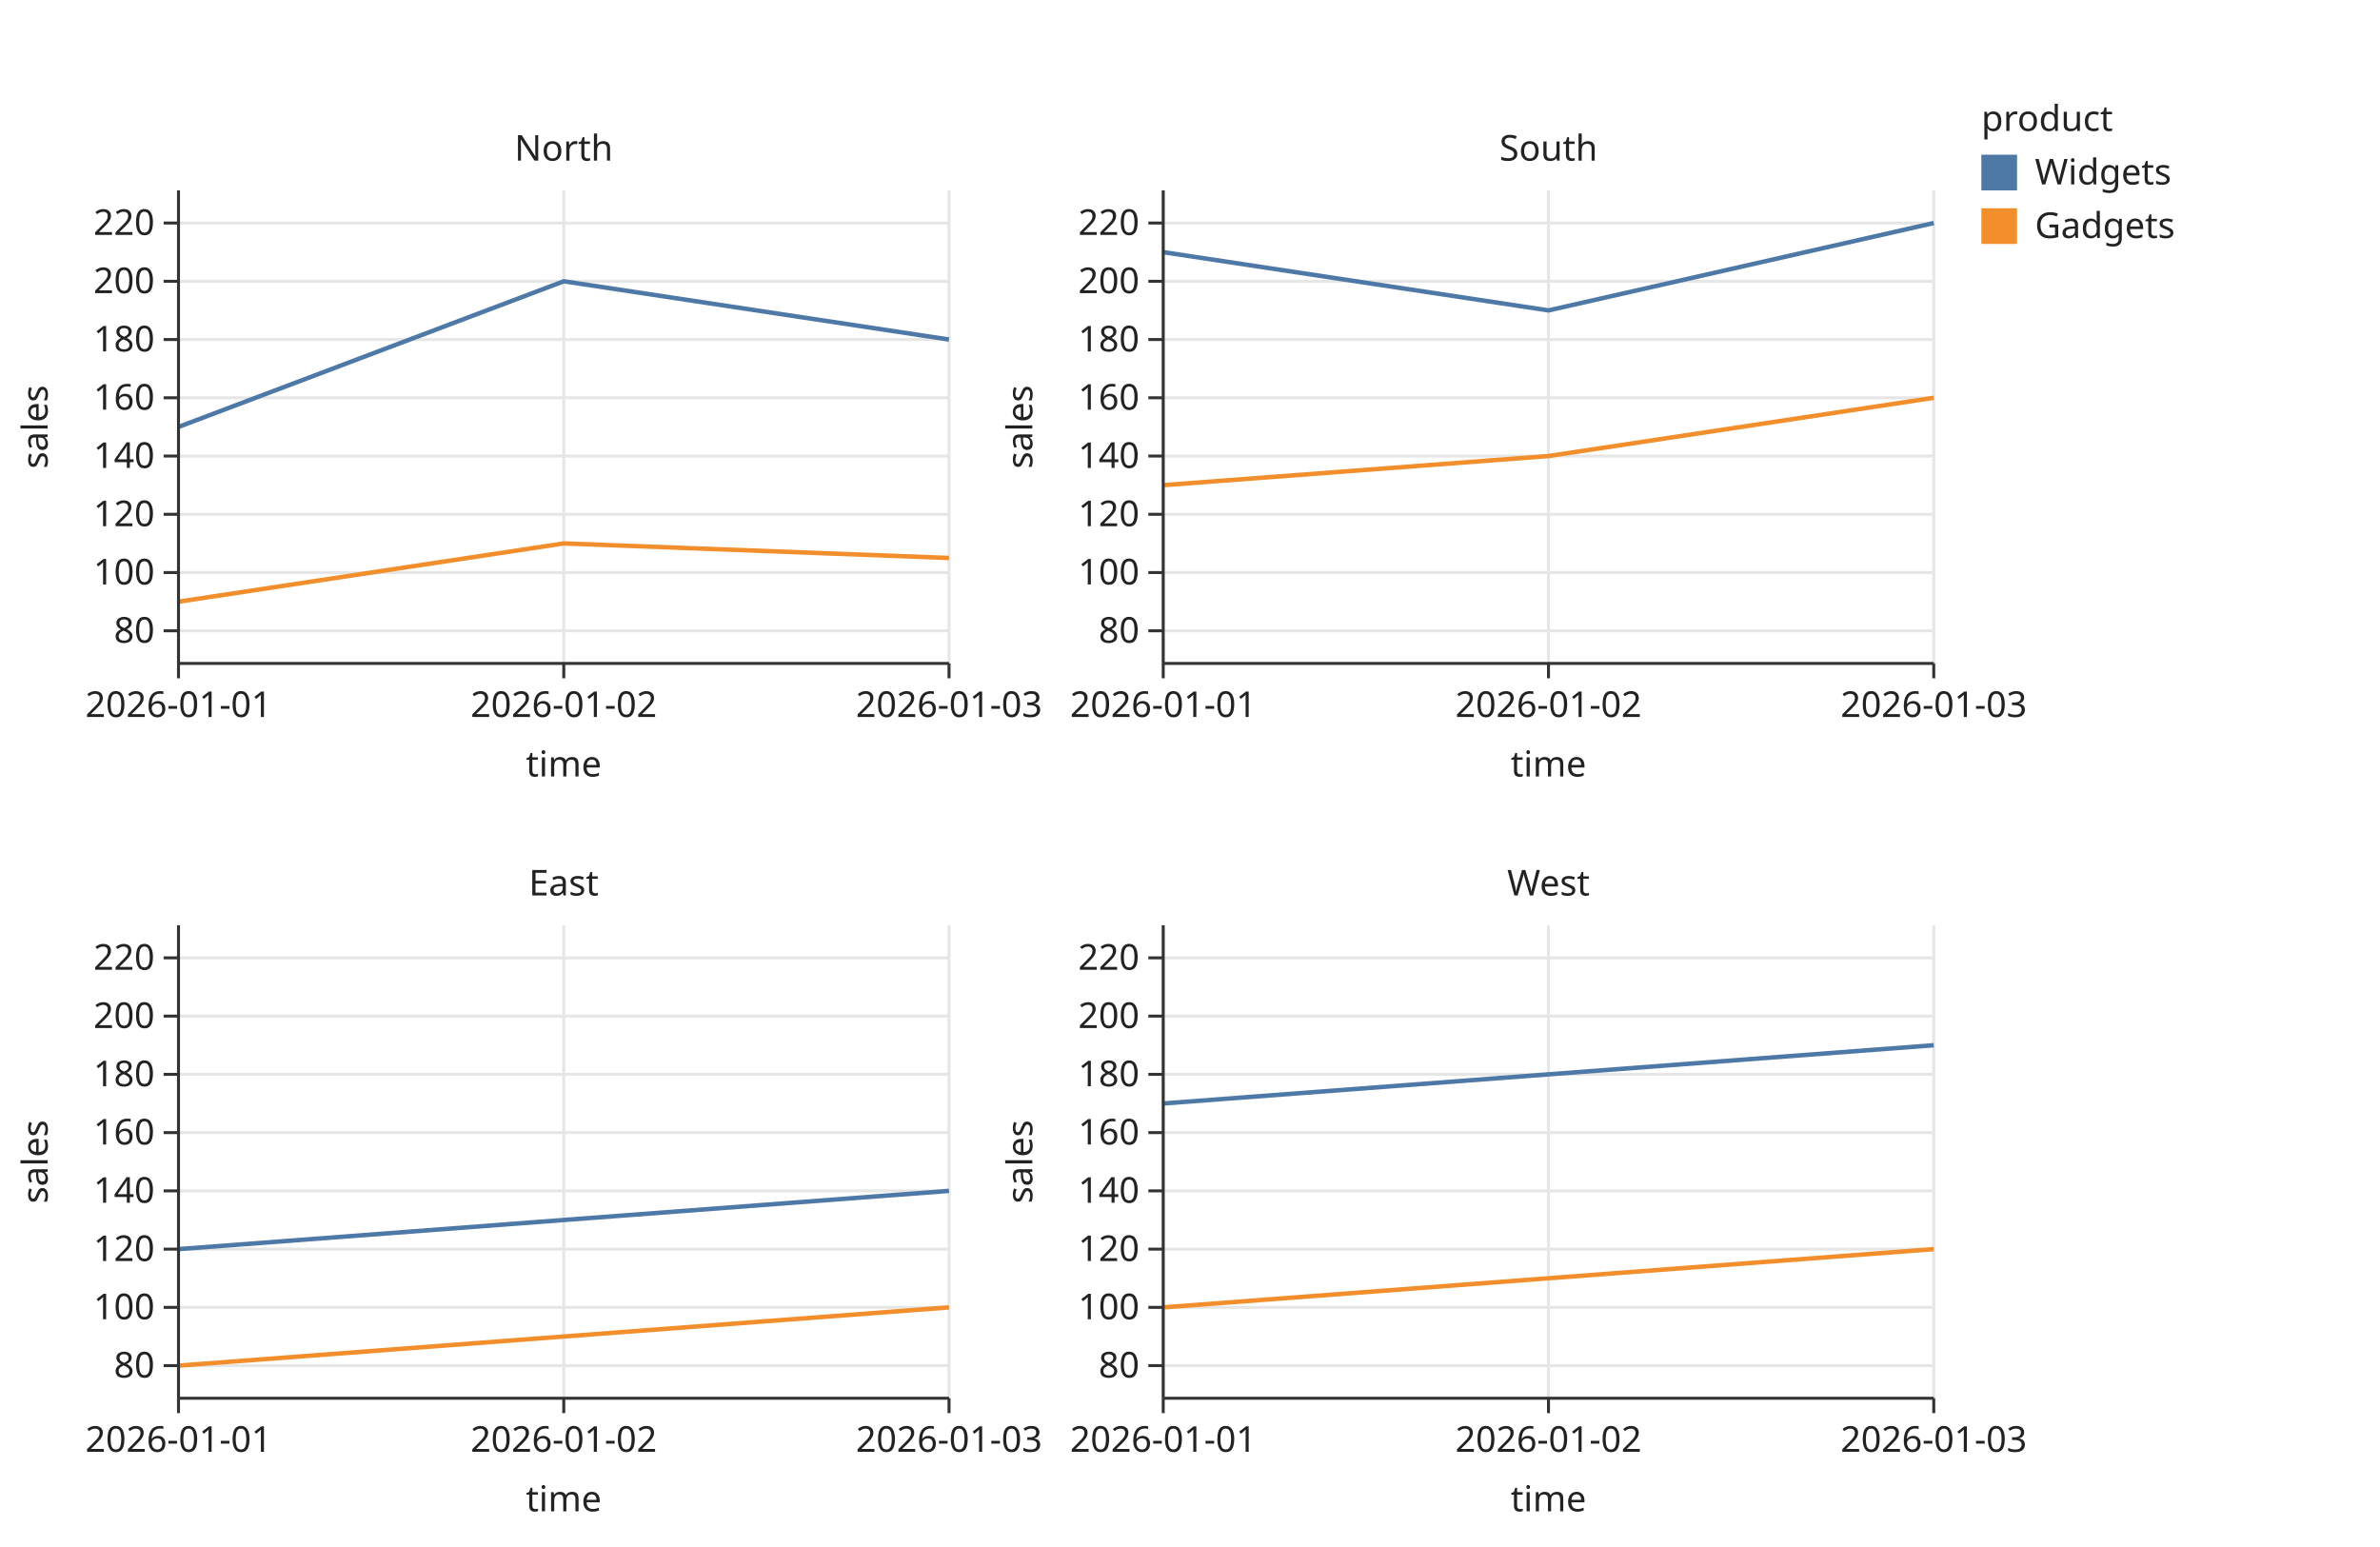
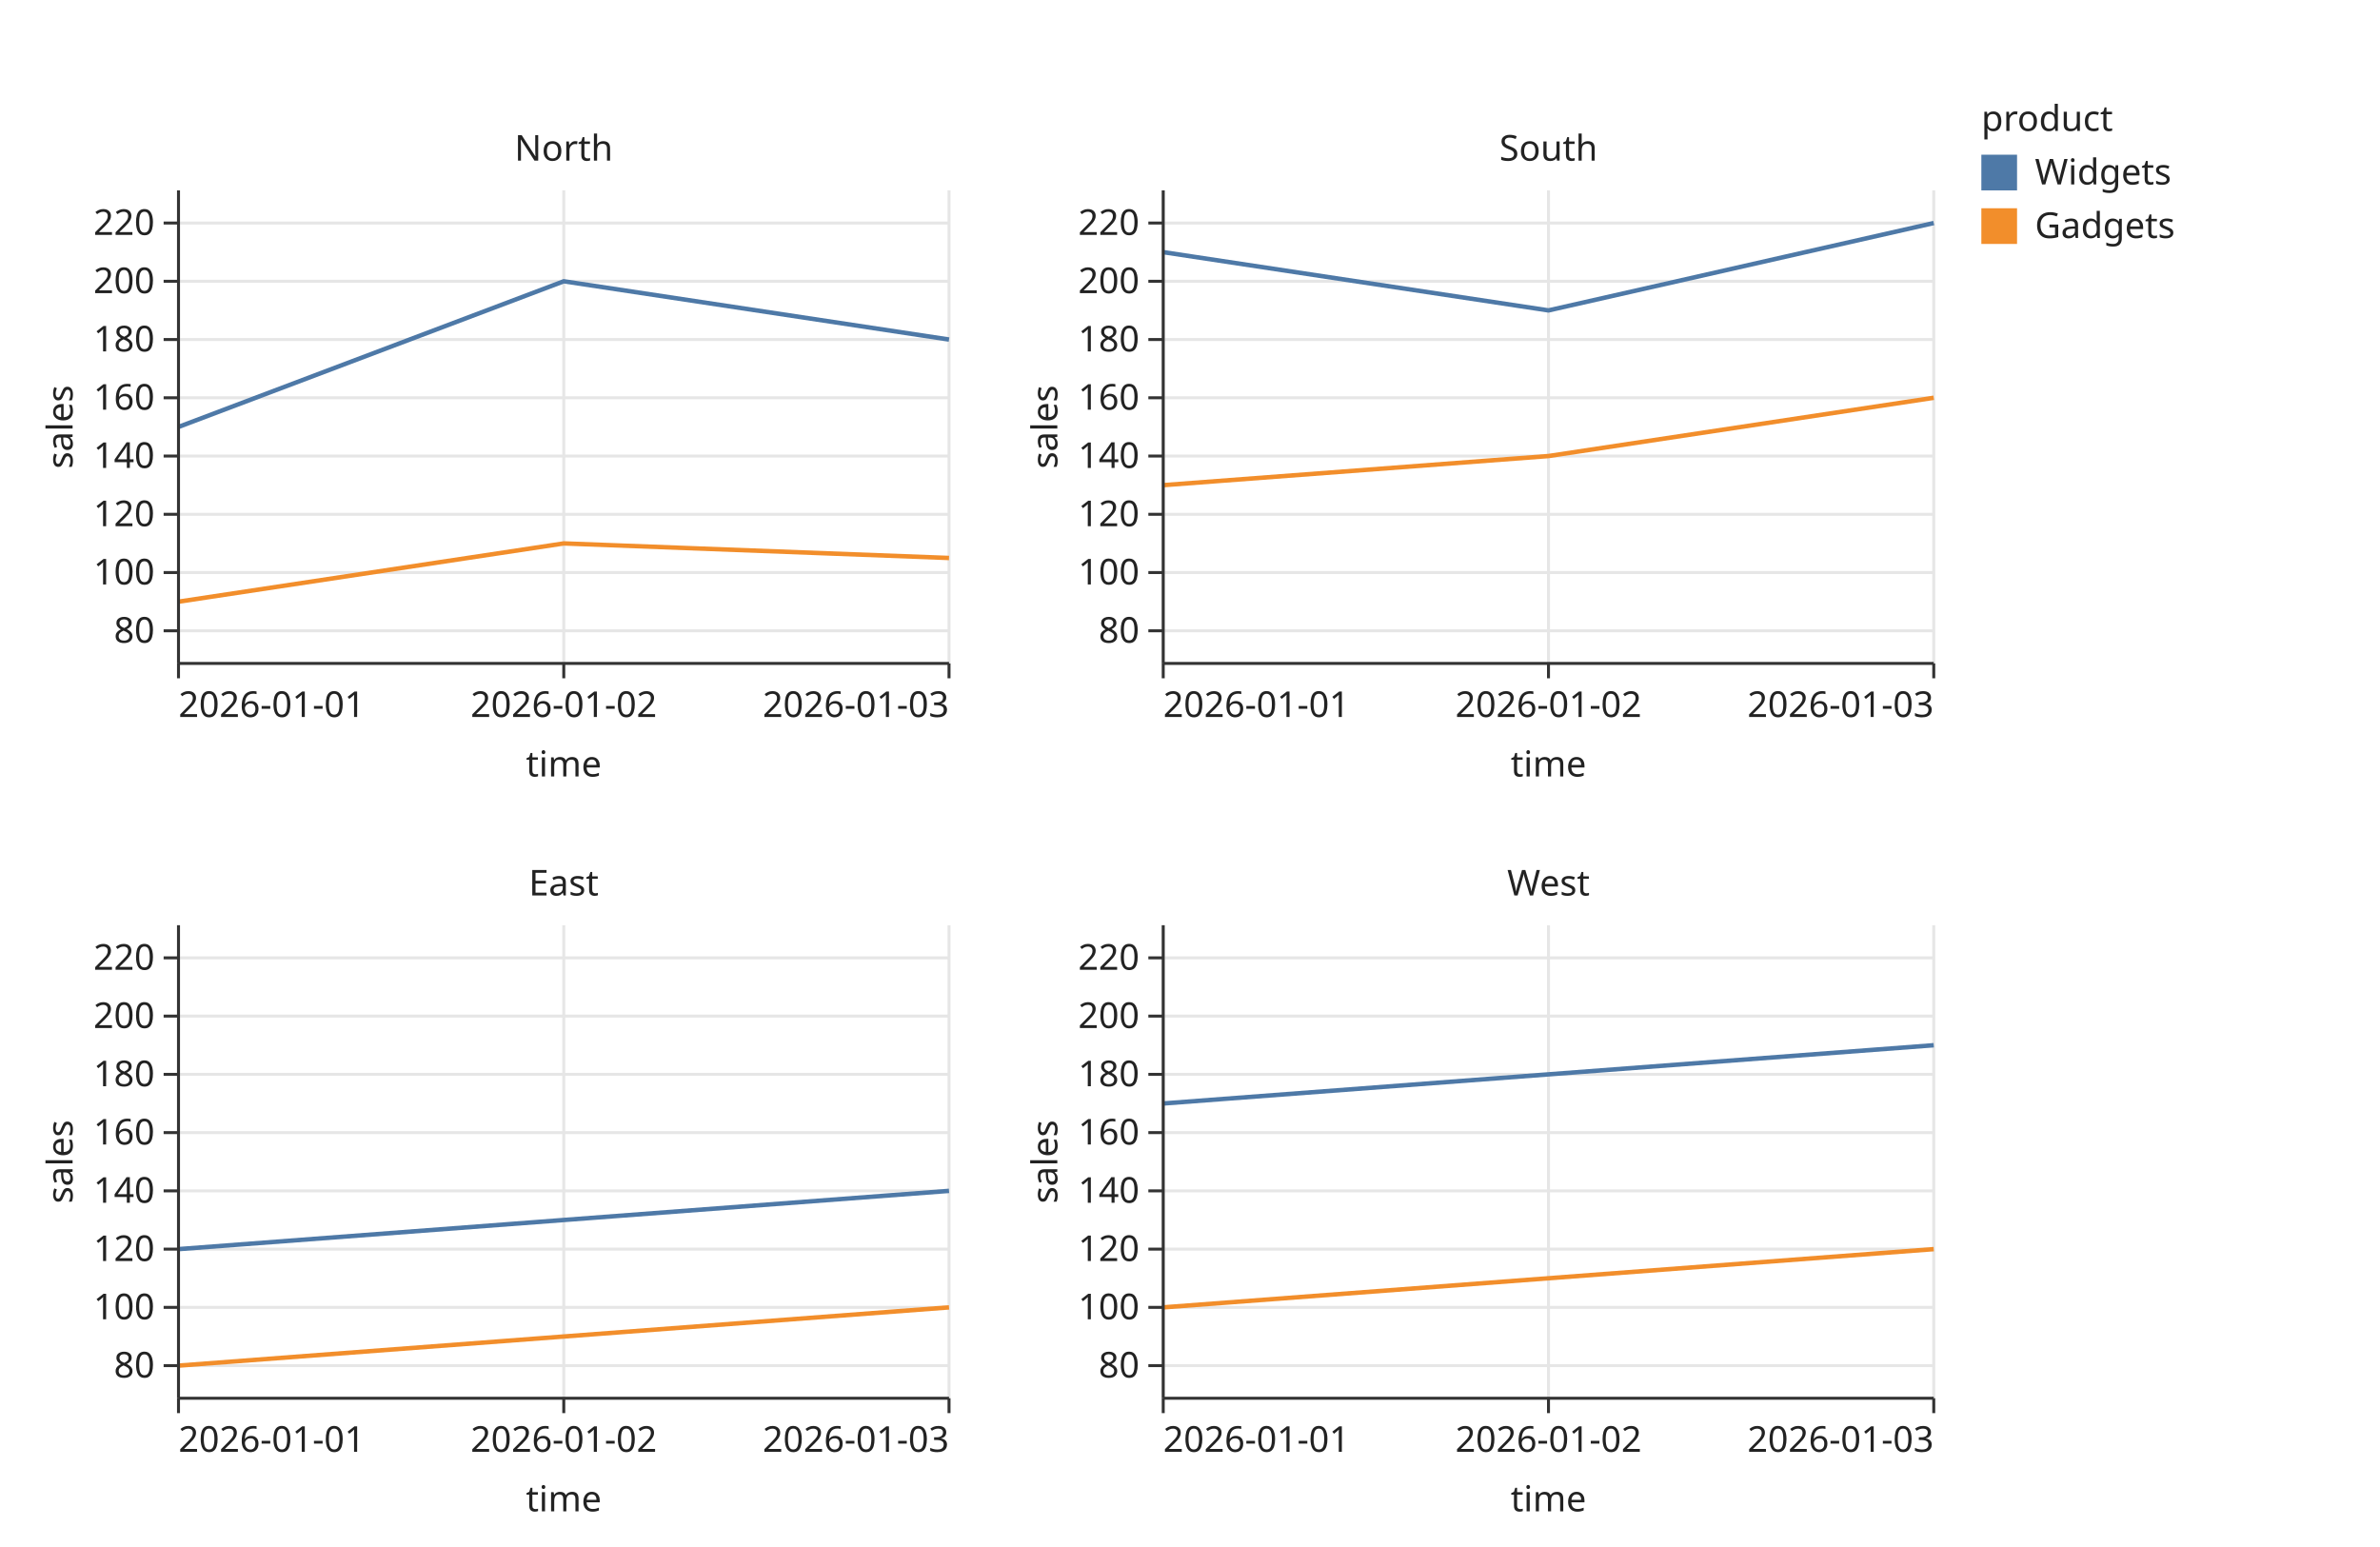
<svg xmlns="http://www.w3.org/2000/svg" width="800" height="520" viewBox="0 0 800 520" role="img">
  <rect class="algraf-background" x="0" y="0" width="800" height="520" fill="#ffffff" />
  <rect class="algraf-plot-area algraf-facet-panel" x="60" y="64" width="259" height="159" fill="#ffffff" />
  <rect class="algraf-plot-area algraf-facet-panel" x="391" y="64" width="259" height="159" fill="#ffffff" />
  <rect class="algraf-plot-area algraf-facet-panel" x="60" y="311" width="259" height="159" fill="#ffffff" />
  <rect class="algraf-plot-area algraf-facet-panel" x="391" y="311" width="259" height="159" fill="#ffffff" />
  <g class="algraf-facet-strip">
    <rect x="60" y="40" width="259" height="18" fill="#ffffff" />
    <text x="189.5" y="54" text-anchor="middle" font-family="system-ui, sans-serif" font-size="12" fill="#222222">North</text>
  </g>
  <g class="algraf-facet-strip">
    <rect x="391" y="40" width="259" height="18" fill="#ffffff" />
    <text x="520.5" y="54" text-anchor="middle" font-family="system-ui, sans-serif" font-size="12" fill="#222222">South</text>
  </g>
  <g class="algraf-facet-strip">
    <rect x="60" y="287" width="259" height="18" fill="#ffffff" />
    <text x="189.5" y="301" text-anchor="middle" font-family="system-ui, sans-serif" font-size="12" fill="#222222">East</text>
  </g>
  <g class="algraf-facet-strip">
    <rect x="391" y="287" width="259" height="18" fill="#ffffff" />
    <text x="520.5" y="301" text-anchor="middle" font-family="system-ui, sans-serif" font-size="12" fill="#222222">West</text>
  </g>
  <g class="algraf-grid">
    <line x1="60" y1="64" x2="60" y2="223" stroke="#e6e6e6" stroke-width="1" />
    <line x1="189.5" y1="64" x2="189.5" y2="223" stroke="#e6e6e6" stroke-width="1" />
    <line x1="319" y1="64" x2="319" y2="223" stroke="#e6e6e6" stroke-width="1" />
    <line x1="60" y1="212.034" x2="319" y2="212.034" stroke="#e6e6e6" stroke-width="1" />
    <line x1="60" y1="192.453" x2="319" y2="192.453" stroke="#e6e6e6" stroke-width="1" />
    <line x1="60" y1="172.872" x2="319" y2="172.872" stroke="#e6e6e6" stroke-width="1" />
    <line x1="60" y1="153.291" x2="319" y2="153.291" stroke="#e6e6e6" stroke-width="1" />
    <line x1="60" y1="133.709" x2="319" y2="133.709" stroke="#e6e6e6" stroke-width="1" />
    <line x1="60" y1="114.128" x2="319" y2="114.128" stroke="#e6e6e6" stroke-width="1" />
    <line x1="60" y1="94.547" x2="319" y2="94.547" stroke="#e6e6e6" stroke-width="1" />
    <line x1="60" y1="74.966" x2="319" y2="74.966" stroke="#e6e6e6" stroke-width="1" />
  </g>
  <g class="algraf-grid">
    <line x1="391" y1="64" x2="391" y2="223" stroke="#e6e6e6" stroke-width="1" />
    <line x1="520.5" y1="64" x2="520.5" y2="223" stroke="#e6e6e6" stroke-width="1" />
    <line x1="650" y1="64" x2="650" y2="223" stroke="#e6e6e6" stroke-width="1" />
    <line x1="391" y1="212.034" x2="650" y2="212.034" stroke="#e6e6e6" stroke-width="1" />
    <line x1="391" y1="192.453" x2="650" y2="192.453" stroke="#e6e6e6" stroke-width="1" />
    <line x1="391" y1="172.872" x2="650" y2="172.872" stroke="#e6e6e6" stroke-width="1" />
    <line x1="391" y1="153.291" x2="650" y2="153.291" stroke="#e6e6e6" stroke-width="1" />
    <line x1="391" y1="133.709" x2="650" y2="133.709" stroke="#e6e6e6" stroke-width="1" />
    <line x1="391" y1="114.128" x2="650" y2="114.128" stroke="#e6e6e6" stroke-width="1" />
    <line x1="391" y1="94.547" x2="650" y2="94.547" stroke="#e6e6e6" stroke-width="1" />
    <line x1="391" y1="74.966" x2="650" y2="74.966" stroke="#e6e6e6" stroke-width="1" />
  </g>
  <g class="algraf-grid">
    <line x1="60" y1="311" x2="60" y2="470" stroke="#e6e6e6" stroke-width="1" />
    <line x1="189.5" y1="311" x2="189.5" y2="470" stroke="#e6e6e6" stroke-width="1" />
    <line x1="319" y1="311" x2="319" y2="470" stroke="#e6e6e6" stroke-width="1" />
    <line x1="60" y1="459.034" x2="319" y2="459.034" stroke="#e6e6e6" stroke-width="1" />
    <line x1="60" y1="439.453" x2="319" y2="439.453" stroke="#e6e6e6" stroke-width="1" />
    <line x1="60" y1="419.872" x2="319" y2="419.872" stroke="#e6e6e6" stroke-width="1" />
    <line x1="60" y1="400.291" x2="319" y2="400.291" stroke="#e6e6e6" stroke-width="1" />
    <line x1="60" y1="380.709" x2="319" y2="380.709" stroke="#e6e6e6" stroke-width="1" />
    <line x1="60" y1="361.128" x2="319" y2="361.128" stroke="#e6e6e6" stroke-width="1" />
    <line x1="60" y1="341.547" x2="319" y2="341.547" stroke="#e6e6e6" stroke-width="1" />
    <line x1="60" y1="321.966" x2="319" y2="321.966" stroke="#e6e6e6" stroke-width="1" />
  </g>
  <g class="algraf-grid">
    <line x1="391" y1="311" x2="391" y2="470" stroke="#e6e6e6" stroke-width="1" />
    <line x1="520.5" y1="311" x2="520.5" y2="470" stroke="#e6e6e6" stroke-width="1" />
    <line x1="650" y1="311" x2="650" y2="470" stroke="#e6e6e6" stroke-width="1" />
    <line x1="391" y1="459.034" x2="650" y2="459.034" stroke="#e6e6e6" stroke-width="1" />
    <line x1="391" y1="439.453" x2="650" y2="439.453" stroke="#e6e6e6" stroke-width="1" />
    <line x1="391" y1="419.872" x2="650" y2="419.872" stroke="#e6e6e6" stroke-width="1" />
    <line x1="391" y1="400.291" x2="650" y2="400.291" stroke="#e6e6e6" stroke-width="1" />
    <line x1="391" y1="380.709" x2="650" y2="380.709" stroke="#e6e6e6" stroke-width="1" />
    <line x1="391" y1="361.128" x2="650" y2="361.128" stroke="#e6e6e6" stroke-width="1" />
    <line x1="391" y1="341.547" x2="650" y2="341.547" stroke="#e6e6e6" stroke-width="1" />
    <line x1="391" y1="321.966" x2="650" y2="321.966" stroke="#e6e6e6" stroke-width="1" />
  </g>
  <g class="algraf-layer algraf-geom-line">
    <path d="M60 143.5 L189.5 94.547 L319 114.128" fill="none" stroke="#4E79A7" stroke-width="1.5" opacity="1" />
    <path d="M60 202.244 L189.5 182.663 L319 187.558" fill="none" stroke="#F28E2B" stroke-width="1.5" opacity="1" />
  </g>
  <g class="algraf-layer algraf-geom-line">
    <path d="M391 84.756 L520.5 104.337 L650 74.966" fill="none" stroke="#4E79A7" stroke-width="1.5" opacity="1" />
    <path d="M391 163.081 L520.5 153.291 L650 133.709" fill="none" stroke="#F28E2B" stroke-width="1.5" opacity="1" />
  </g>
  <g class="algraf-layer algraf-geom-line">
    <path d="M60 419.872 L189.5 410.081 L319 400.291" fill="none" stroke="#4E79A7" stroke-width="1.5" opacity="1" />
    <path d="M60 459.034 L189.5 449.244 L319 439.453" fill="none" stroke="#F28E2B" stroke-width="1.5" opacity="1" />
  </g>
  <g class="algraf-layer algraf-geom-line">
    <path d="M391 370.919 L520.5 361.128 L650 351.337" fill="none" stroke="#4E79A7" stroke-width="1.5" opacity="1" />
    <path d="M391 439.453 L520.5 429.663 L650 419.872" fill="none" stroke="#F28E2B" stroke-width="1.5" opacity="1" />
  </g>
  <g class="algraf-axes">
    <line x1="60" y1="223" x2="319" y2="223" stroke="#333333" stroke-width="1" />
    <line x1="60" y1="223" x2="60" y2="228" stroke="#333333" stroke-width="1" />
-     <text x="60" y="241" text-anchor="middle" font-family="system-ui, sans-serif" font-size="12" fill="#222222">2026-01-01</text>
+     <text x="60" y="241" text-anchor="start" font-family="system-ui, sans-serif" font-size="12" fill="#222222">2026-01-01</text>
    <line x1="189.5" y1="223" x2="189.5" y2="228" stroke="#333333" stroke-width="1" />
    <text x="189.5" y="241" text-anchor="middle" font-family="system-ui, sans-serif" font-size="12" fill="#222222">2026-01-02</text>
    <line x1="319" y1="223" x2="319" y2="228" stroke="#333333" stroke-width="1" />
-     <text x="319" y="241" text-anchor="middle" font-family="system-ui, sans-serif" font-size="12" fill="#222222">2026-01-03</text>
+     <text x="319" y="241" text-anchor="end" font-family="system-ui, sans-serif" font-size="12" fill="#222222">2026-01-03</text>
    <text x="189.5" y="261" text-anchor="middle" font-family="system-ui, sans-serif" font-size="12" fill="#222222">time</text>
    <line x1="60" y1="64" x2="60" y2="223" stroke="#333333" stroke-width="1" />
    <line x1="55" y1="212.034" x2="60" y2="212.034" stroke="#333333" stroke-width="1" />
    <text x="52" y="216.034" text-anchor="end" font-family="system-ui, sans-serif" font-size="12" fill="#222222">80</text>
    <line x1="55" y1="192.453" x2="60" y2="192.453" stroke="#333333" stroke-width="1" />
    <text x="52" y="196.453" text-anchor="end" font-family="system-ui, sans-serif" font-size="12" fill="#222222">100</text>
    <line x1="55" y1="172.872" x2="60" y2="172.872" stroke="#333333" stroke-width="1" />
    <text x="52" y="176.872" text-anchor="end" font-family="system-ui, sans-serif" font-size="12" fill="#222222">120</text>
    <line x1="55" y1="153.291" x2="60" y2="153.291" stroke="#333333" stroke-width="1" />
    <text x="52" y="157.291" text-anchor="end" font-family="system-ui, sans-serif" font-size="12" fill="#222222">140</text>
    <line x1="55" y1="133.709" x2="60" y2="133.709" stroke="#333333" stroke-width="1" />
    <text x="52" y="137.709" text-anchor="end" font-family="system-ui, sans-serif" font-size="12" fill="#222222">160</text>
    <line x1="55" y1="114.128" x2="60" y2="114.128" stroke="#333333" stroke-width="1" />
    <text x="52" y="118.128" text-anchor="end" font-family="system-ui, sans-serif" font-size="12" fill="#222222">180</text>
    <line x1="55" y1="94.547" x2="60" y2="94.547" stroke="#333333" stroke-width="1" />
    <text x="52" y="98.547" text-anchor="end" font-family="system-ui, sans-serif" font-size="12" fill="#222222">200</text>
    <line x1="55" y1="74.966" x2="60" y2="74.966" stroke="#333333" stroke-width="1" />
    <text x="52" y="78.966" text-anchor="end" font-family="system-ui, sans-serif" font-size="12" fill="#222222">220</text>
-     <text x="16" y="143.5" text-anchor="middle" transform="rotate(-90 16 143.5)" font-family="system-ui, sans-serif" font-size="12" fill="#222222">sales</text>
+     <text x="24.4" y="143.5" text-anchor="middle" transform="rotate(-90 24.4 143.5)" font-family="system-ui, sans-serif" font-size="12" fill="#222222">sales</text>
  </g>
  <g class="algraf-axes">
    <line x1="391" y1="223" x2="650" y2="223" stroke="#333333" stroke-width="1" />
    <line x1="391" y1="223" x2="391" y2="228" stroke="#333333" stroke-width="1" />
-     <text x="391" y="241" text-anchor="middle" font-family="system-ui, sans-serif" font-size="12" fill="#222222">2026-01-01</text>
+     <text x="391" y="241" text-anchor="start" font-family="system-ui, sans-serif" font-size="12" fill="#222222">2026-01-01</text>
    <line x1="520.5" y1="223" x2="520.5" y2="228" stroke="#333333" stroke-width="1" />
    <text x="520.5" y="241" text-anchor="middle" font-family="system-ui, sans-serif" font-size="12" fill="#222222">2026-01-02</text>
    <line x1="650" y1="223" x2="650" y2="228" stroke="#333333" stroke-width="1" />
-     <text x="650" y="241" text-anchor="middle" font-family="system-ui, sans-serif" font-size="12" fill="#222222">2026-01-03</text>
+     <text x="650" y="241" text-anchor="end" font-family="system-ui, sans-serif" font-size="12" fill="#222222">2026-01-03</text>
    <text x="520.5" y="261" text-anchor="middle" font-family="system-ui, sans-serif" font-size="12" fill="#222222">time</text>
    <line x1="391" y1="64" x2="391" y2="223" stroke="#333333" stroke-width="1" />
    <line x1="386" y1="212.034" x2="391" y2="212.034" stroke="#333333" stroke-width="1" />
    <text x="383" y="216.034" text-anchor="end" font-family="system-ui, sans-serif" font-size="12" fill="#222222">80</text>
    <line x1="386" y1="192.453" x2="391" y2="192.453" stroke="#333333" stroke-width="1" />
    <text x="383" y="196.453" text-anchor="end" font-family="system-ui, sans-serif" font-size="12" fill="#222222">100</text>
    <line x1="386" y1="172.872" x2="391" y2="172.872" stroke="#333333" stroke-width="1" />
    <text x="383" y="176.872" text-anchor="end" font-family="system-ui, sans-serif" font-size="12" fill="#222222">120</text>
    <line x1="386" y1="153.291" x2="391" y2="153.291" stroke="#333333" stroke-width="1" />
    <text x="383" y="157.291" text-anchor="end" font-family="system-ui, sans-serif" font-size="12" fill="#222222">140</text>
    <line x1="386" y1="133.709" x2="391" y2="133.709" stroke="#333333" stroke-width="1" />
    <text x="383" y="137.709" text-anchor="end" font-family="system-ui, sans-serif" font-size="12" fill="#222222">160</text>
    <line x1="386" y1="114.128" x2="391" y2="114.128" stroke="#333333" stroke-width="1" />
    <text x="383" y="118.128" text-anchor="end" font-family="system-ui, sans-serif" font-size="12" fill="#222222">180</text>
    <line x1="386" y1="94.547" x2="391" y2="94.547" stroke="#333333" stroke-width="1" />
    <text x="383" y="98.547" text-anchor="end" font-family="system-ui, sans-serif" font-size="12" fill="#222222">200</text>
    <line x1="386" y1="74.966" x2="391" y2="74.966" stroke="#333333" stroke-width="1" />
    <text x="383" y="78.966" text-anchor="end" font-family="system-ui, sans-serif" font-size="12" fill="#222222">220</text>
-     <text x="347" y="143.5" text-anchor="middle" transform="rotate(-90 347 143.5)" font-family="system-ui, sans-serif" font-size="12" fill="#222222">sales</text>
+     <text x="355.4" y="143.5" text-anchor="middle" transform="rotate(-90 355.4 143.5)" font-family="system-ui, sans-serif" font-size="12" fill="#222222">sales</text>
  </g>
  <g class="algraf-axes">
    <line x1="60" y1="470" x2="319" y2="470" stroke="#333333" stroke-width="1" />
    <line x1="60" y1="470" x2="60" y2="475" stroke="#333333" stroke-width="1" />
-     <text x="60" y="488" text-anchor="middle" font-family="system-ui, sans-serif" font-size="12" fill="#222222">2026-01-01</text>
+     <text x="60" y="488" text-anchor="start" font-family="system-ui, sans-serif" font-size="12" fill="#222222">2026-01-01</text>
    <line x1="189.5" y1="470" x2="189.5" y2="475" stroke="#333333" stroke-width="1" />
    <text x="189.5" y="488" text-anchor="middle" font-family="system-ui, sans-serif" font-size="12" fill="#222222">2026-01-02</text>
    <line x1="319" y1="470" x2="319" y2="475" stroke="#333333" stroke-width="1" />
-     <text x="319" y="488" text-anchor="middle" font-family="system-ui, sans-serif" font-size="12" fill="#222222">2026-01-03</text>
+     <text x="319" y="488" text-anchor="end" font-family="system-ui, sans-serif" font-size="12" fill="#222222">2026-01-03</text>
    <text x="189.5" y="508" text-anchor="middle" font-family="system-ui, sans-serif" font-size="12" fill="#222222">time</text>
    <line x1="60" y1="311" x2="60" y2="470" stroke="#333333" stroke-width="1" />
    <line x1="55" y1="459.034" x2="60" y2="459.034" stroke="#333333" stroke-width="1" />
    <text x="52" y="463.034" text-anchor="end" font-family="system-ui, sans-serif" font-size="12" fill="#222222">80</text>
    <line x1="55" y1="439.453" x2="60" y2="439.453" stroke="#333333" stroke-width="1" />
    <text x="52" y="443.453" text-anchor="end" font-family="system-ui, sans-serif" font-size="12" fill="#222222">100</text>
    <line x1="55" y1="419.872" x2="60" y2="419.872" stroke="#333333" stroke-width="1" />
    <text x="52" y="423.872" text-anchor="end" font-family="system-ui, sans-serif" font-size="12" fill="#222222">120</text>
    <line x1="55" y1="400.291" x2="60" y2="400.291" stroke="#333333" stroke-width="1" />
    <text x="52" y="404.291" text-anchor="end" font-family="system-ui, sans-serif" font-size="12" fill="#222222">140</text>
    <line x1="55" y1="380.709" x2="60" y2="380.709" stroke="#333333" stroke-width="1" />
    <text x="52" y="384.709" text-anchor="end" font-family="system-ui, sans-serif" font-size="12" fill="#222222">160</text>
    <line x1="55" y1="361.128" x2="60" y2="361.128" stroke="#333333" stroke-width="1" />
    <text x="52" y="365.128" text-anchor="end" font-family="system-ui, sans-serif" font-size="12" fill="#222222">180</text>
    <line x1="55" y1="341.547" x2="60" y2="341.547" stroke="#333333" stroke-width="1" />
    <text x="52" y="345.547" text-anchor="end" font-family="system-ui, sans-serif" font-size="12" fill="#222222">200</text>
    <line x1="55" y1="321.966" x2="60" y2="321.966" stroke="#333333" stroke-width="1" />
    <text x="52" y="325.966" text-anchor="end" font-family="system-ui, sans-serif" font-size="12" fill="#222222">220</text>
-     <text x="16" y="390.5" text-anchor="middle" transform="rotate(-90 16 390.5)" font-family="system-ui, sans-serif" font-size="12" fill="#222222">sales</text>
+     <text x="24.4" y="390.5" text-anchor="middle" transform="rotate(-90 24.4 390.5)" font-family="system-ui, sans-serif" font-size="12" fill="#222222">sales</text>
  </g>
  <g class="algraf-axes">
    <line x1="391" y1="470" x2="650" y2="470" stroke="#333333" stroke-width="1" />
    <line x1="391" y1="470" x2="391" y2="475" stroke="#333333" stroke-width="1" />
-     <text x="391" y="488" text-anchor="middle" font-family="system-ui, sans-serif" font-size="12" fill="#222222">2026-01-01</text>
+     <text x="391" y="488" text-anchor="start" font-family="system-ui, sans-serif" font-size="12" fill="#222222">2026-01-01</text>
    <line x1="520.5" y1="470" x2="520.5" y2="475" stroke="#333333" stroke-width="1" />
    <text x="520.5" y="488" text-anchor="middle" font-family="system-ui, sans-serif" font-size="12" fill="#222222">2026-01-02</text>
    <line x1="650" y1="470" x2="650" y2="475" stroke="#333333" stroke-width="1" />
-     <text x="650" y="488" text-anchor="middle" font-family="system-ui, sans-serif" font-size="12" fill="#222222">2026-01-03</text>
+     <text x="650" y="488" text-anchor="end" font-family="system-ui, sans-serif" font-size="12" fill="#222222">2026-01-03</text>
    <text x="520.5" y="508" text-anchor="middle" font-family="system-ui, sans-serif" font-size="12" fill="#222222">time</text>
    <line x1="391" y1="311" x2="391" y2="470" stroke="#333333" stroke-width="1" />
    <line x1="386" y1="459.034" x2="391" y2="459.034" stroke="#333333" stroke-width="1" />
    <text x="383" y="463.034" text-anchor="end" font-family="system-ui, sans-serif" font-size="12" fill="#222222">80</text>
    <line x1="386" y1="439.453" x2="391" y2="439.453" stroke="#333333" stroke-width="1" />
    <text x="383" y="443.453" text-anchor="end" font-family="system-ui, sans-serif" font-size="12" fill="#222222">100</text>
    <line x1="386" y1="419.872" x2="391" y2="419.872" stroke="#333333" stroke-width="1" />
    <text x="383" y="423.872" text-anchor="end" font-family="system-ui, sans-serif" font-size="12" fill="#222222">120</text>
    <line x1="386" y1="400.291" x2="391" y2="400.291" stroke="#333333" stroke-width="1" />
    <text x="383" y="404.291" text-anchor="end" font-family="system-ui, sans-serif" font-size="12" fill="#222222">140</text>
    <line x1="386" y1="380.709" x2="391" y2="380.709" stroke="#333333" stroke-width="1" />
    <text x="383" y="384.709" text-anchor="end" font-family="system-ui, sans-serif" font-size="12" fill="#222222">160</text>
    <line x1="386" y1="361.128" x2="391" y2="361.128" stroke="#333333" stroke-width="1" />
    <text x="383" y="365.128" text-anchor="end" font-family="system-ui, sans-serif" font-size="12" fill="#222222">180</text>
    <line x1="386" y1="341.547" x2="391" y2="341.547" stroke="#333333" stroke-width="1" />
    <text x="383" y="345.547" text-anchor="end" font-family="system-ui, sans-serif" font-size="12" fill="#222222">200</text>
    <line x1="386" y1="321.966" x2="391" y2="321.966" stroke="#333333" stroke-width="1" />
    <text x="383" y="325.966" text-anchor="end" font-family="system-ui, sans-serif" font-size="12" fill="#222222">220</text>
-     <text x="347" y="390.5" text-anchor="middle" transform="rotate(-90 347 390.5)" font-family="system-ui, sans-serif" font-size="12" fill="#222222">sales</text>
+     <text x="355.4" y="390.5" text-anchor="middle" transform="rotate(-90 355.4 390.5)" font-family="system-ui, sans-serif" font-size="12" fill="#222222">sales</text>
  </g>
  <g class="algraf-legends">
    <text x="666" y="44" text-anchor="start" font-family="system-ui, sans-serif" font-size="12" fill="#222222">product</text>
    <rect x="666" y="52" width="12" height="12" fill="#4E79A7" />
    <text x="684" y="62" text-anchor="start" font-family="system-ui, sans-serif" font-size="12" fill="#222222">Widgets</text>
    <rect x="666" y="70" width="12" height="12" fill="#F28E2B" />
    <text x="684" y="80" text-anchor="start" font-family="system-ui, sans-serif" font-size="12" fill="#222222">Gadgets</text>
  </g>
</svg>
